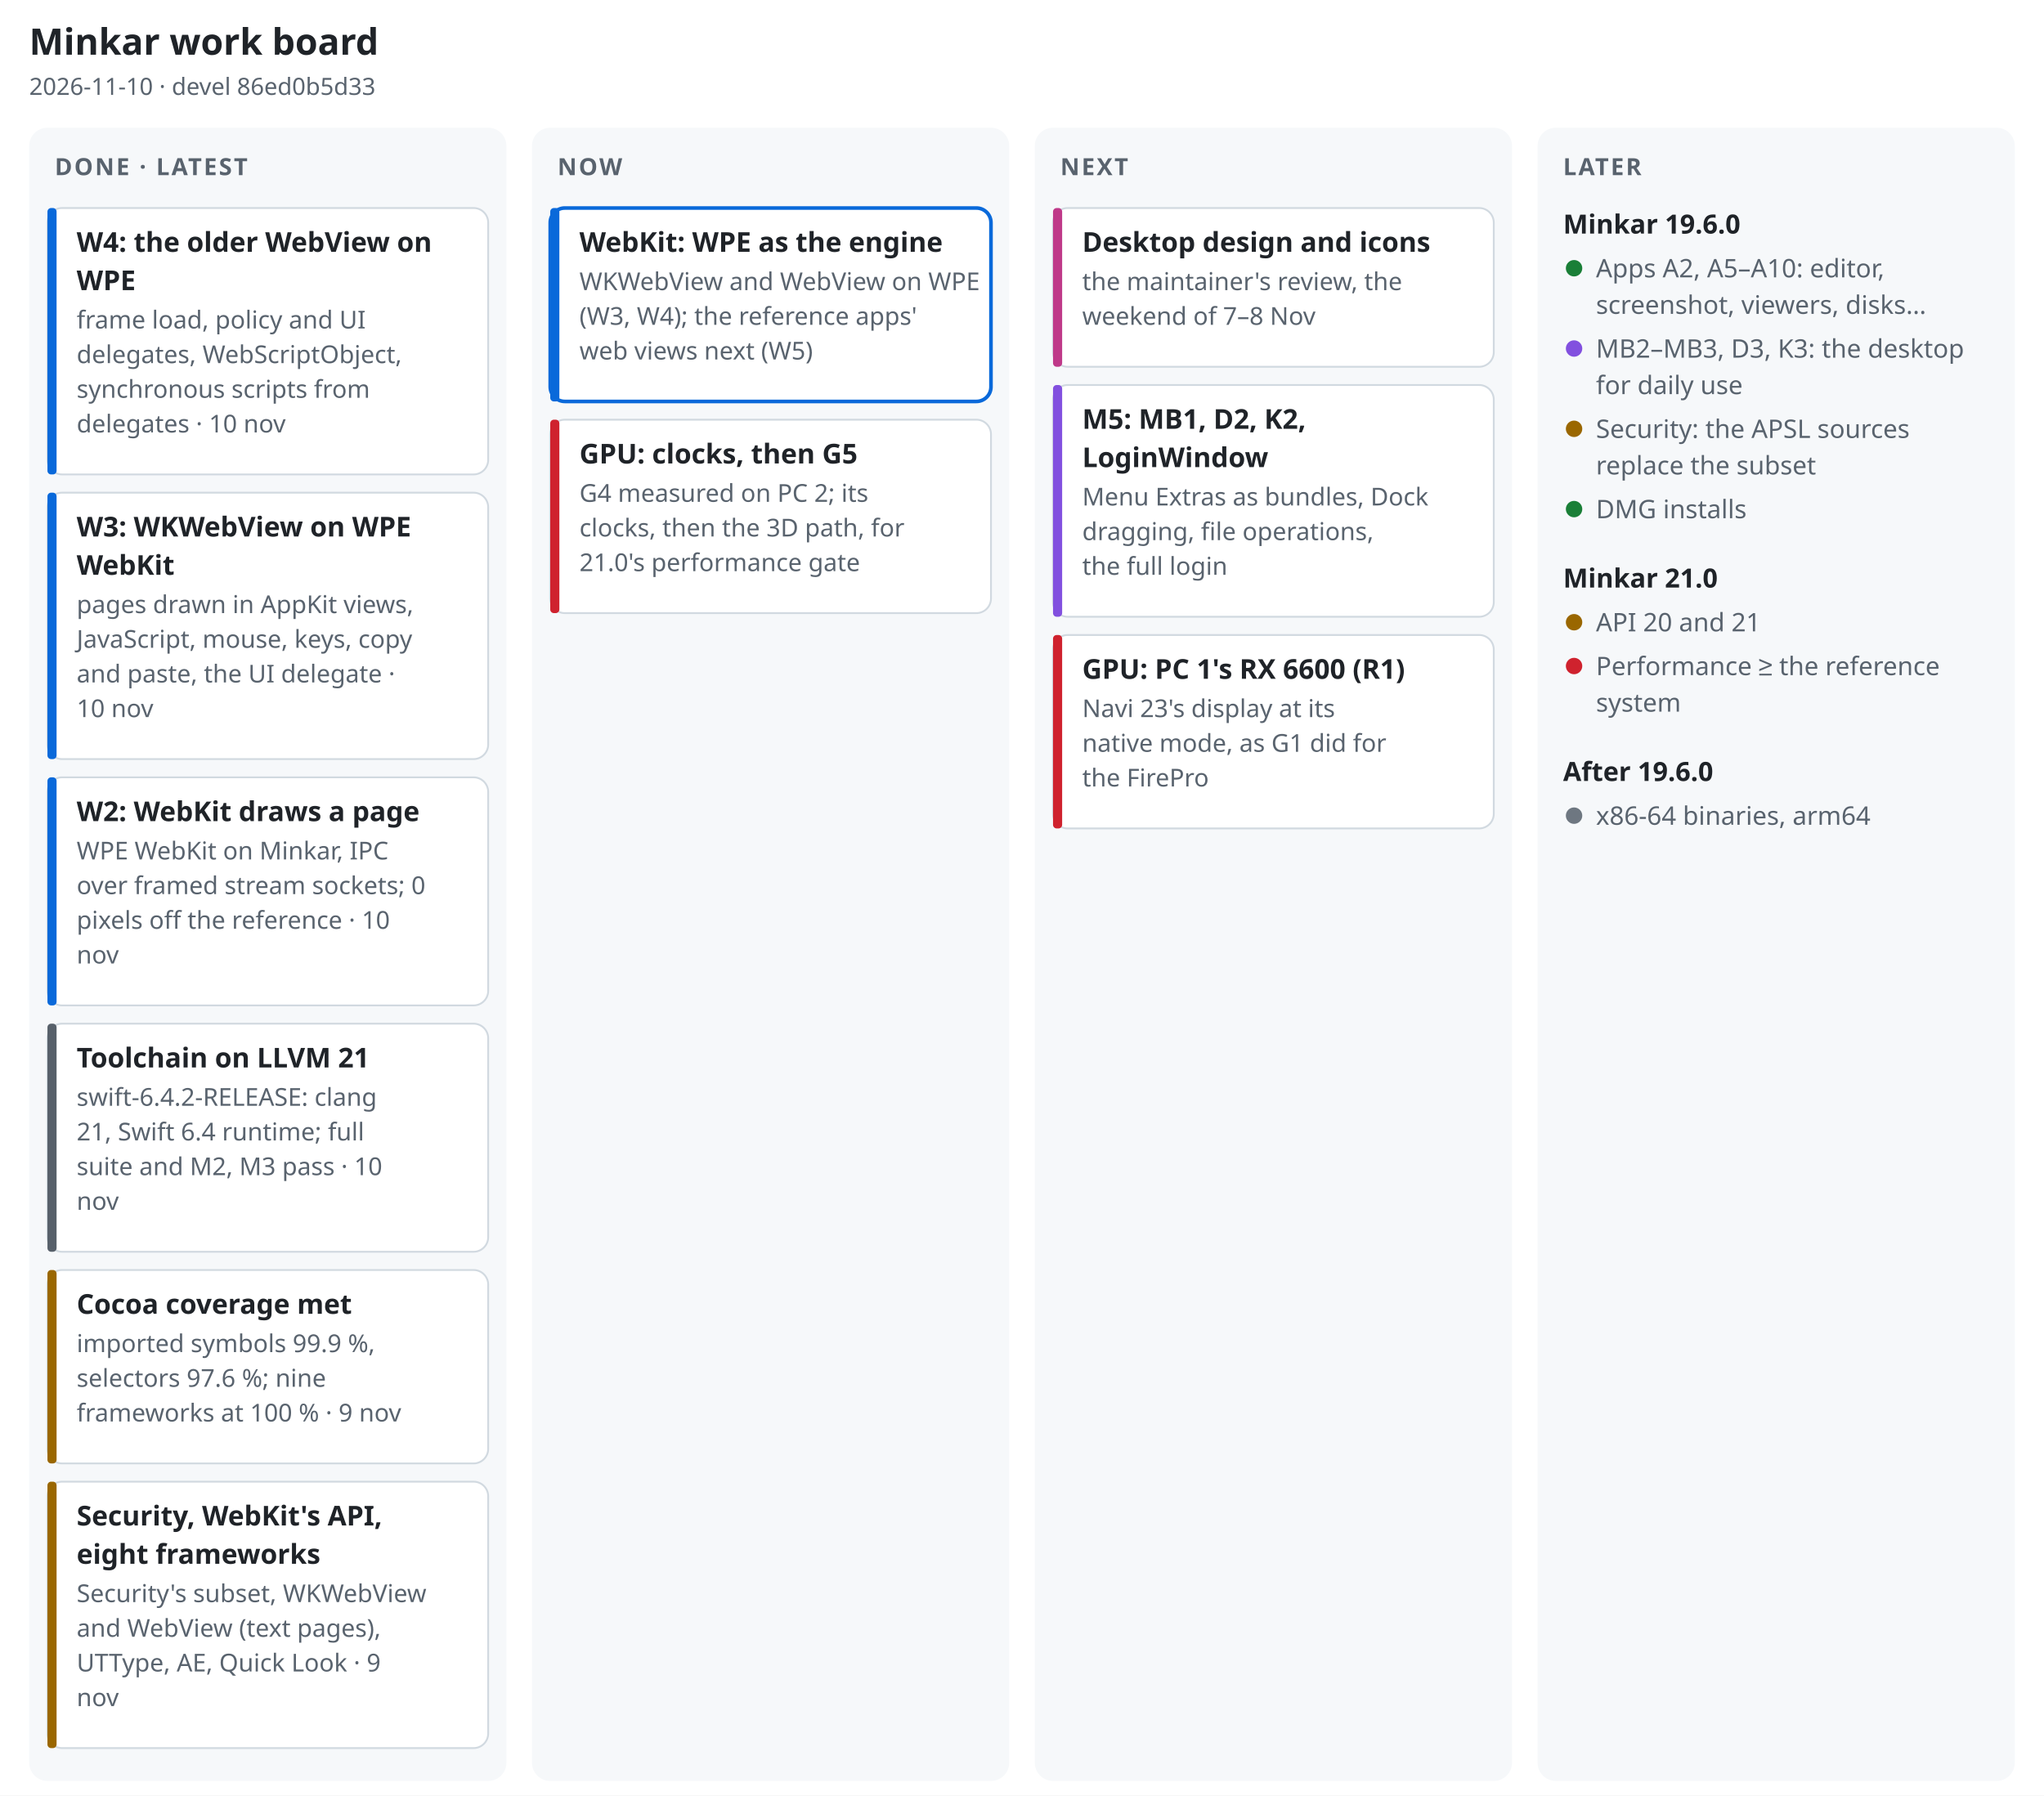
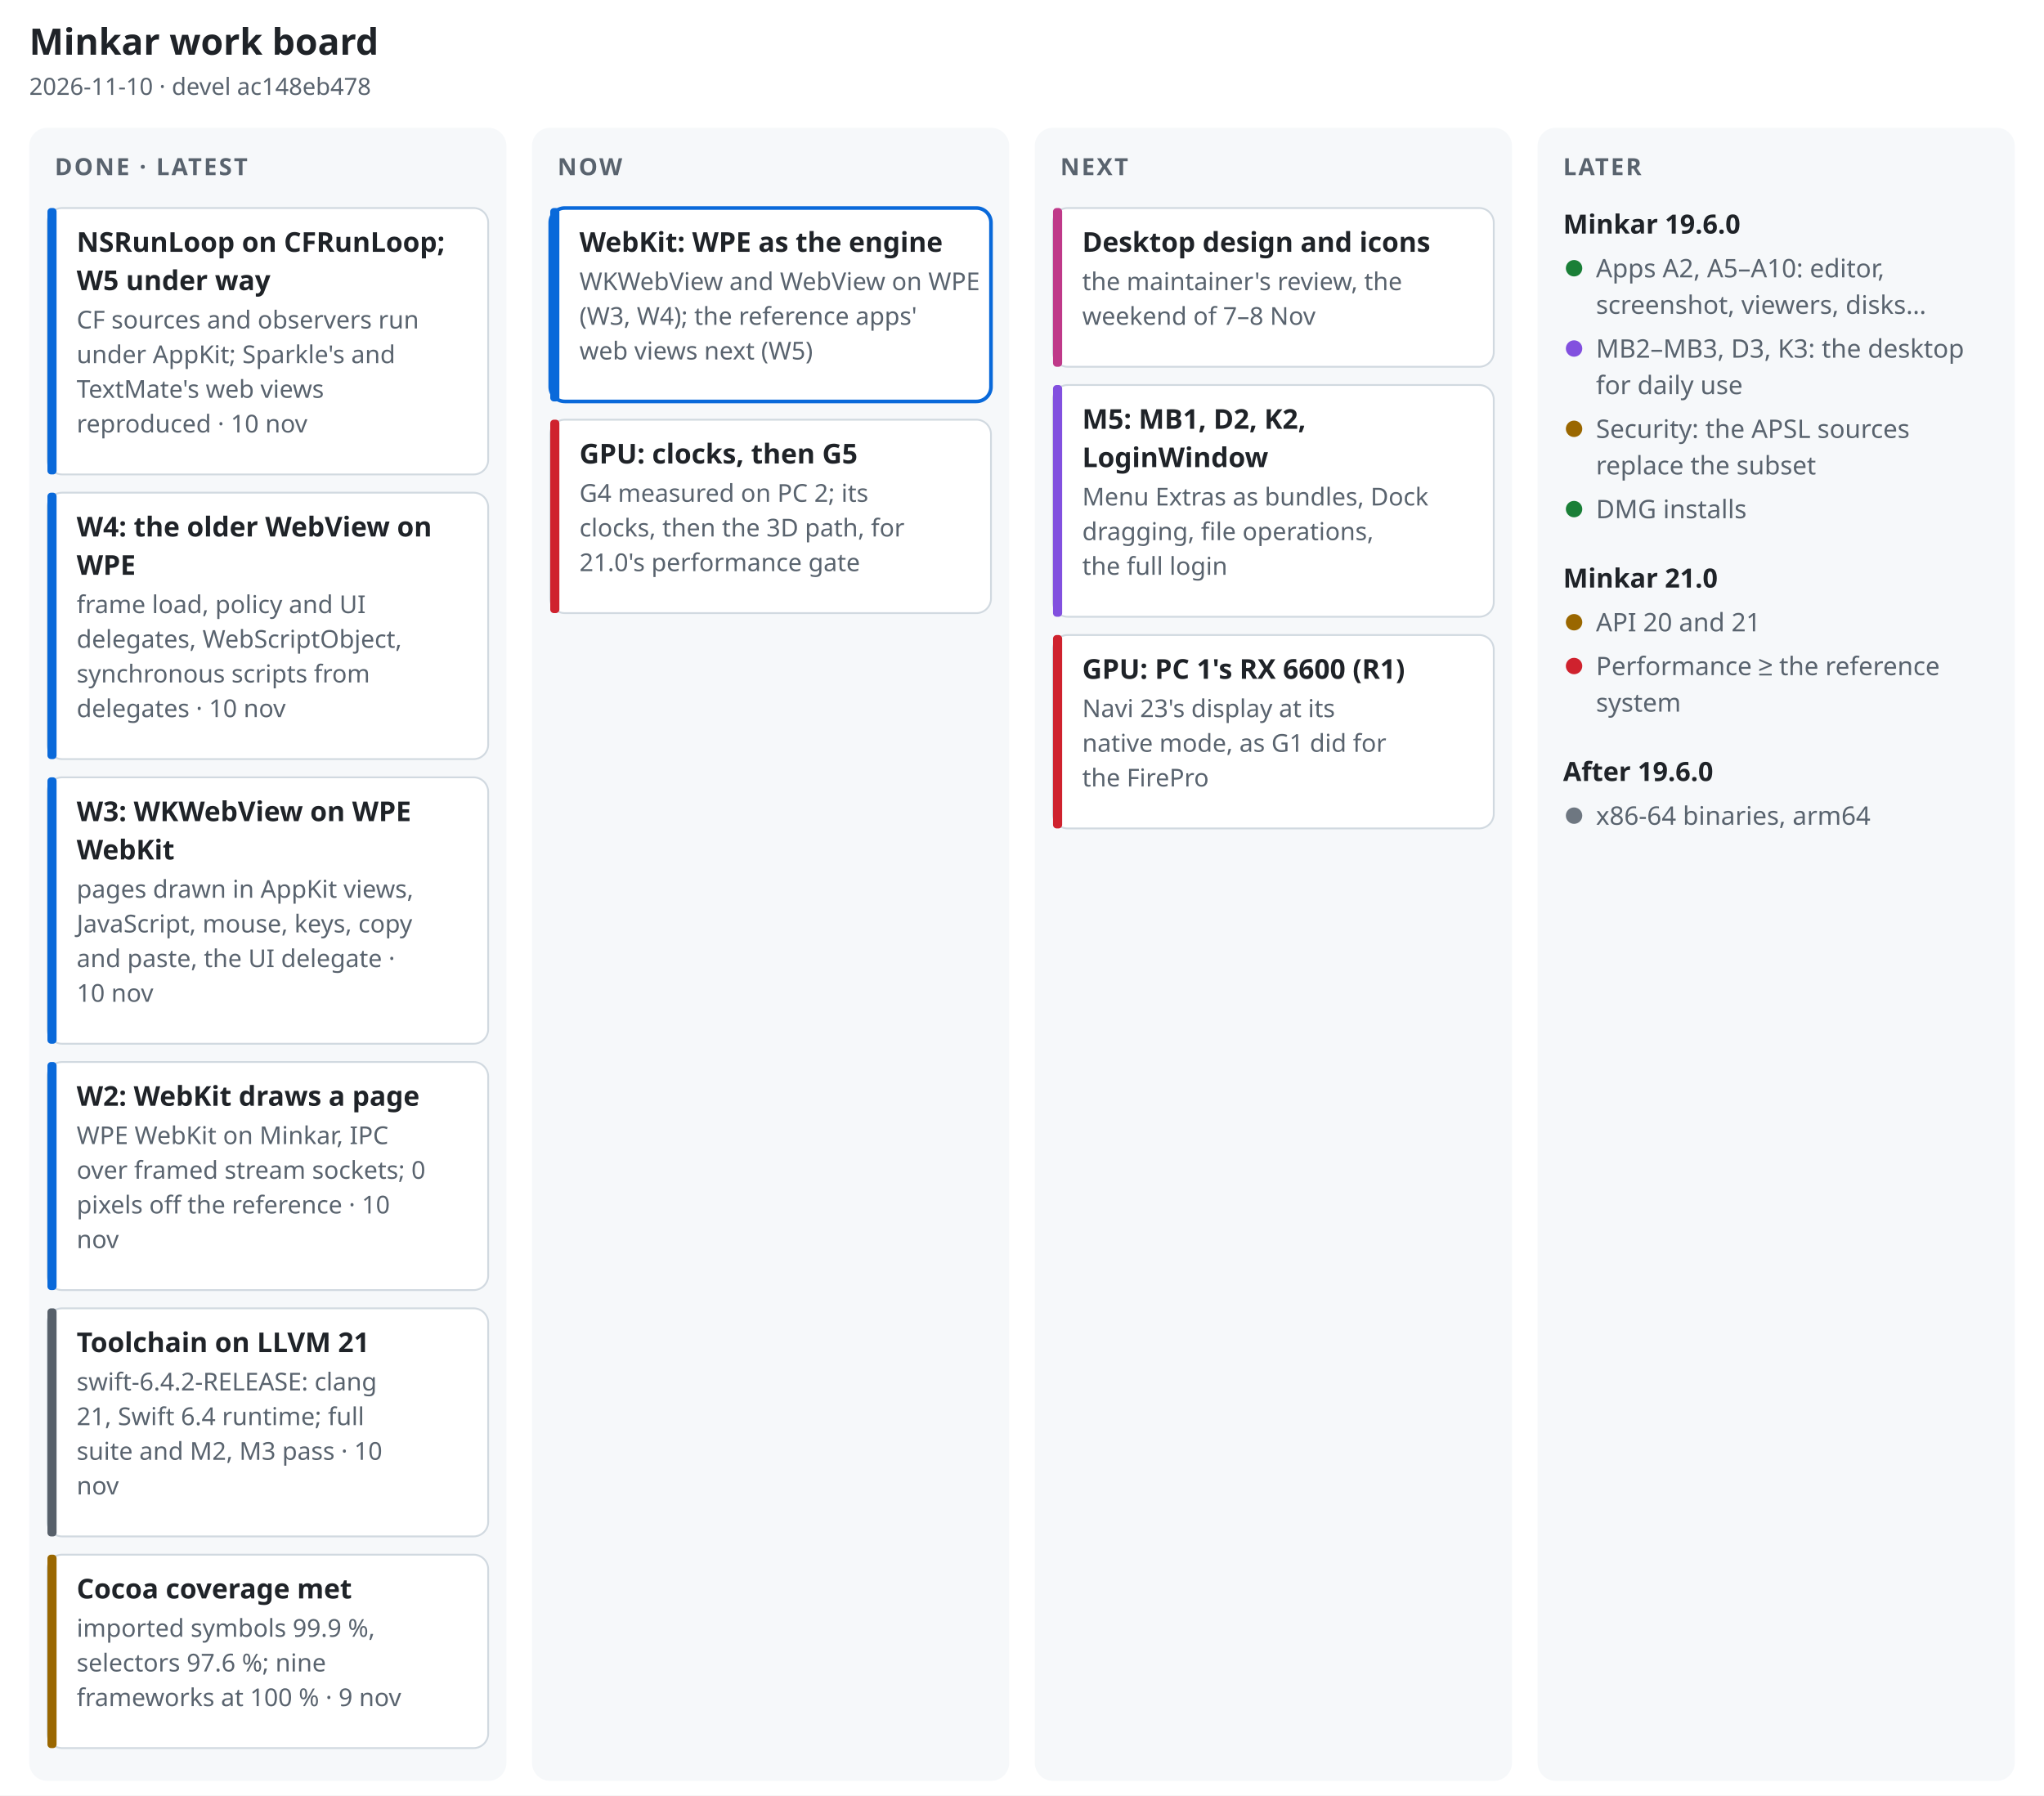
<svg xmlns="http://www.w3.org/2000/svg" width="1120" height="984" viewBox="0 0 1120 984" font-family="-apple-system, BlinkMacSystemFont, 'Segoe UI', 'Noto Sans', Helvetica, Arial, sans-serif" role="img" aria-label="Minkar work board, 2026-11-10">
  <rect width="1120" height="984" fill="#ffffff" />
  <text x="16" y="30" font-size="20" font-weight="700" fill="#1f2328" text-anchor="start">Minkar work board</text>
-   <text x="16" y="52" font-size="13" font-weight="400" fill="#59636e" text-anchor="start">2026-11-10 · devel 86ed0b5d33</text>
+   <text x="16" y="52" font-size="13" font-weight="400" fill="#59636e" text-anchor="start">2026-11-10 · devel ac148eb478</text>
  <rect x="16" y="70" width="261.5" height="906" rx="10" fill="#f6f8fa" />
  <text x="30" y="96" font-size="13" font-weight="700" fill="#59636e" text-anchor="start" letter-spacing=".08em">DONE · LATEST</text>
  <rect x="26" y="114" width="241.5" height="146" rx="8" fill="#ffffff" stroke="#d1d9e0" stroke-width="1" />
  <rect x="26" y="114" width="5" height="146" rx="2" fill="#0969da" />
-   <text x="42" y="138" font-size="15" font-weight="650" fill="#1f2328" text-anchor="start">W4: the older WebView on</text>
-   <text x="42" y="159" font-size="15" font-weight="650" fill="#1f2328" text-anchor="start">WPE</text>
-   <text x="42" y="180" font-size="13.5" font-weight="400" fill="#59636e" text-anchor="start">frame load, policy and UI</text>
-   <text x="42" y="199" font-size="13.5" font-weight="400" fill="#59636e" text-anchor="start">delegates, WebScriptObject,</text>
-   <text x="42" y="218" font-size="13.5" font-weight="400" fill="#59636e" text-anchor="start">synchronous scripts from</text>
-   <text x="42" y="237" font-size="13.5" font-weight="400" fill="#59636e" text-anchor="start">delegates · 10 nov</text>
+   <text x="42" y="138" font-size="15" font-weight="650" fill="#1f2328" text-anchor="start">NSRunLoop on CFRunLoop;</text>
+   <text x="42" y="159" font-size="15" font-weight="650" fill="#1f2328" text-anchor="start">W5 under way</text>
+   <text x="42" y="180" font-size="13.5" font-weight="400" fill="#59636e" text-anchor="start">CF sources and observers run</text>
+   <text x="42" y="199" font-size="13.5" font-weight="400" fill="#59636e" text-anchor="start">under AppKit; Sparkle's and</text>
+   <text x="42" y="218" font-size="13.5" font-weight="400" fill="#59636e" text-anchor="start">TextMate's web views</text>
+   <text x="42" y="237" font-size="13.5" font-weight="400" fill="#59636e" text-anchor="start">reproduced · 10 nov</text>
  <rect x="26" y="270" width="241.5" height="146" rx="8" fill="#ffffff" stroke="#d1d9e0" stroke-width="1" />
  <rect x="26" y="270" width="5" height="146" rx="2" fill="#0969da" />
-   <text x="42" y="294" font-size="15" font-weight="650" fill="#1f2328" text-anchor="start">W3: WKWebView on WPE</text>
-   <text x="42" y="315" font-size="15" font-weight="650" fill="#1f2328" text-anchor="start">WebKit</text>
-   <text x="42" y="336" font-size="13.5" font-weight="400" fill="#59636e" text-anchor="start">pages drawn in AppKit views,</text>
-   <text x="42" y="355" font-size="13.5" font-weight="400" fill="#59636e" text-anchor="start">JavaScript, mouse, keys, copy</text>
-   <text x="42" y="374" font-size="13.5" font-weight="400" fill="#59636e" text-anchor="start">and paste, the UI delegate ·</text>
-   <text x="42" y="393" font-size="13.5" font-weight="400" fill="#59636e" text-anchor="start">10 nov</text>
-   <rect x="26" y="426" width="241.5" height="125" rx="8" fill="#ffffff" stroke="#d1d9e0" stroke-width="1" />
-   <rect x="26" y="426" width="5" height="125" rx="2" fill="#0969da" />
-   <text x="42" y="450" font-size="15" font-weight="650" fill="#1f2328" text-anchor="start">W2: WebKit draws a page</text>
-   <text x="42" y="471" font-size="13.5" font-weight="400" fill="#59636e" text-anchor="start">WPE WebKit on Minkar, IPC</text>
-   <text x="42" y="490" font-size="13.5" font-weight="400" fill="#59636e" text-anchor="start">over framed stream sockets; 0</text>
-   <text x="42" y="509" font-size="13.5" font-weight="400" fill="#59636e" text-anchor="start">pixels off the reference · 10</text>
-   <text x="42" y="528" font-size="13.5" font-weight="400" fill="#59636e" text-anchor="start">nov</text>
-   <rect x="26" y="561" width="241.5" height="125" rx="8" fill="#ffffff" stroke="#d1d9e0" stroke-width="1" />
-   <rect x="26" y="561" width="5" height="125" rx="2" fill="#57606a" />
-   <text x="42" y="585" font-size="15" font-weight="650" fill="#1f2328" text-anchor="start">Toolchain on LLVM 21</text>
-   <text x="42" y="606" font-size="13.5" font-weight="400" fill="#59636e" text-anchor="start">swift-6.4.2-RELEASE: clang</text>
-   <text x="42" y="625" font-size="13.5" font-weight="400" fill="#59636e" text-anchor="start">21, Swift 6.4 runtime; full</text>
-   <text x="42" y="644" font-size="13.5" font-weight="400" fill="#59636e" text-anchor="start">suite and M2, M3 pass · 10</text>
-   <text x="42" y="663" font-size="13.5" font-weight="400" fill="#59636e" text-anchor="start">nov</text>
-   <rect x="26" y="696" width="241.5" height="106" rx="8" fill="#ffffff" stroke="#d1d9e0" stroke-width="1" />
-   <rect x="26" y="696" width="5" height="106" rx="2" fill="#9a6700" />
-   <text x="42" y="720" font-size="15" font-weight="650" fill="#1f2328" text-anchor="start">Cocoa coverage met</text>
-   <text x="42" y="741" font-size="13.5" font-weight="400" fill="#59636e" text-anchor="start">imported symbols 99.9 %,</text>
-   <text x="42" y="760" font-size="13.5" font-weight="400" fill="#59636e" text-anchor="start">selectors 97.6 %; nine</text>
-   <text x="42" y="779" font-size="13.5" font-weight="400" fill="#59636e" text-anchor="start">frameworks at 100 % · 9 nov</text>
-   <rect x="26" y="812" width="241.5" height="146" rx="8" fill="#ffffff" stroke="#d1d9e0" stroke-width="1" />
-   <rect x="26" y="812" width="5" height="146" rx="2" fill="#9a6700" />
-   <text x="42" y="836" font-size="15" font-weight="650" fill="#1f2328" text-anchor="start">Security, WebKit's API,</text>
-   <text x="42" y="857" font-size="15" font-weight="650" fill="#1f2328" text-anchor="start">eight frameworks</text>
-   <text x="42" y="878" font-size="13.5" font-weight="400" fill="#59636e" text-anchor="start">Security's subset, WKWebView</text>
-   <text x="42" y="897" font-size="13.5" font-weight="400" fill="#59636e" text-anchor="start">and WebView (text pages),</text>
-   <text x="42" y="916" font-size="13.5" font-weight="400" fill="#59636e" text-anchor="start">UTType, AE, Quick Look · 9</text>
-   <text x="42" y="935" font-size="13.5" font-weight="400" fill="#59636e" text-anchor="start">nov</text>
+   <text x="42" y="294" font-size="15" font-weight="650" fill="#1f2328" text-anchor="start">W4: the older WebView on</text>
+   <text x="42" y="315" font-size="15" font-weight="650" fill="#1f2328" text-anchor="start">WPE</text>
+   <text x="42" y="336" font-size="13.5" font-weight="400" fill="#59636e" text-anchor="start">frame load, policy and UI</text>
+   <text x="42" y="355" font-size="13.5" font-weight="400" fill="#59636e" text-anchor="start">delegates, WebScriptObject,</text>
+   <text x="42" y="374" font-size="13.5" font-weight="400" fill="#59636e" text-anchor="start">synchronous scripts from</text>
+   <text x="42" y="393" font-size="13.5" font-weight="400" fill="#59636e" text-anchor="start">delegates · 10 nov</text>
+   <rect x="26" y="426" width="241.5" height="146" rx="8" fill="#ffffff" stroke="#d1d9e0" stroke-width="1" />
+   <rect x="26" y="426" width="5" height="146" rx="2" fill="#0969da" />
+   <text x="42" y="450" font-size="15" font-weight="650" fill="#1f2328" text-anchor="start">W3: WKWebView on WPE</text>
+   <text x="42" y="471" font-size="15" font-weight="650" fill="#1f2328" text-anchor="start">WebKit</text>
+   <text x="42" y="492" font-size="13.5" font-weight="400" fill="#59636e" text-anchor="start">pages drawn in AppKit views,</text>
+   <text x="42" y="511" font-size="13.5" font-weight="400" fill="#59636e" text-anchor="start">JavaScript, mouse, keys, copy</text>
+   <text x="42" y="530" font-size="13.5" font-weight="400" fill="#59636e" text-anchor="start">and paste, the UI delegate ·</text>
+   <text x="42" y="549" font-size="13.5" font-weight="400" fill="#59636e" text-anchor="start">10 nov</text>
+   <rect x="26" y="582" width="241.5" height="125" rx="8" fill="#ffffff" stroke="#d1d9e0" stroke-width="1" />
+   <rect x="26" y="582" width="5" height="125" rx="2" fill="#0969da" />
+   <text x="42" y="606" font-size="15" font-weight="650" fill="#1f2328" text-anchor="start">W2: WebKit draws a page</text>
+   <text x="42" y="627" font-size="13.5" font-weight="400" fill="#59636e" text-anchor="start">WPE WebKit on Minkar, IPC</text>
+   <text x="42" y="646" font-size="13.5" font-weight="400" fill="#59636e" text-anchor="start">over framed stream sockets; 0</text>
+   <text x="42" y="665" font-size="13.5" font-weight="400" fill="#59636e" text-anchor="start">pixels off the reference · 10</text>
+   <text x="42" y="684" font-size="13.5" font-weight="400" fill="#59636e" text-anchor="start">nov</text>
+   <rect x="26" y="717" width="241.5" height="125" rx="8" fill="#ffffff" stroke="#d1d9e0" stroke-width="1" />
+   <rect x="26" y="717" width="5" height="125" rx="2" fill="#57606a" />
+   <text x="42" y="741" font-size="15" font-weight="650" fill="#1f2328" text-anchor="start">Toolchain on LLVM 21</text>
+   <text x="42" y="762" font-size="13.5" font-weight="400" fill="#59636e" text-anchor="start">swift-6.4.2-RELEASE: clang</text>
+   <text x="42" y="781" font-size="13.5" font-weight="400" fill="#59636e" text-anchor="start">21, Swift 6.4 runtime; full</text>
+   <text x="42" y="800" font-size="13.5" font-weight="400" fill="#59636e" text-anchor="start">suite and M2, M3 pass · 10</text>
+   <text x="42" y="819" font-size="13.5" font-weight="400" fill="#59636e" text-anchor="start">nov</text>
+   <rect x="26" y="852" width="241.5" height="106" rx="8" fill="#ffffff" stroke="#d1d9e0" stroke-width="1" />
+   <rect x="26" y="852" width="5" height="106" rx="2" fill="#9a6700" />
+   <text x="42" y="876" font-size="15" font-weight="650" fill="#1f2328" text-anchor="start">Cocoa coverage met</text>
+   <text x="42" y="897" font-size="13.5" font-weight="400" fill="#59636e" text-anchor="start">imported symbols 99.9 %,</text>
+   <text x="42" y="916" font-size="13.5" font-weight="400" fill="#59636e" text-anchor="start">selectors 97.6 %; nine</text>
+   <text x="42" y="935" font-size="13.5" font-weight="400" fill="#59636e" text-anchor="start">frameworks at 100 % · 9 nov</text>
  <rect x="291.5" y="70" width="261.5" height="906" rx="10" fill="#f6f8fa" />
  <text x="305.5" y="96" font-size="13" font-weight="700" fill="#59636e" text-anchor="start" letter-spacing=".08em">NOW</text>
  <rect x="301.5" y="114" width="241.5" height="106" rx="8" fill="#ffffff" stroke="#0969da" stroke-width="2" />
  <rect x="301.5" y="114" width="5" height="106" rx="2" fill="#0969da" />
  <text x="317.5" y="138" font-size="15" font-weight="650" fill="#1f2328" text-anchor="start">WebKit: WPE as the engine</text>
  <text x="317.5" y="159" font-size="13.5" font-weight="400" fill="#59636e" text-anchor="start">WKWebView and WebView on WPE</text>
  <text x="317.5" y="178" font-size="13.5" font-weight="400" fill="#59636e" text-anchor="start">(W3, W4); the reference apps'</text>
  <text x="317.5" y="197" font-size="13.5" font-weight="400" fill="#59636e" text-anchor="start">web views next (W5)</text>
  <rect x="301.5" y="230" width="241.5" height="106" rx="8" fill="#ffffff" stroke="#d1d9e0" stroke-width="1" />
  <rect x="301.5" y="230" width="5" height="106" rx="2" fill="#cf222e" />
  <text x="317.5" y="254" font-size="15" font-weight="650" fill="#1f2328" text-anchor="start">GPU: clocks, then G5</text>
  <text x="317.5" y="275" font-size="13.5" font-weight="400" fill="#59636e" text-anchor="start">G4 measured on PC 2; its</text>
  <text x="317.5" y="294" font-size="13.5" font-weight="400" fill="#59636e" text-anchor="start">clocks, then the 3D path, for</text>
  <text x="317.5" y="313" font-size="13.5" font-weight="400" fill="#59636e" text-anchor="start">21.0's performance gate</text>
  <rect x="567" y="70" width="261.5" height="906" rx="10" fill="#f6f8fa" />
  <text x="581" y="96" font-size="13" font-weight="700" fill="#59636e" text-anchor="start" letter-spacing=".08em">NEXT</text>
  <rect x="577" y="114" width="241.5" height="87" rx="8" fill="#ffffff" stroke="#d1d9e0" stroke-width="1" />
  <rect x="577" y="114" width="5" height="87" rx="2" fill="#bf3989" />
  <text x="593" y="138" font-size="15" font-weight="650" fill="#1f2328" text-anchor="start">Desktop design and icons</text>
  <text x="593" y="159" font-size="13.5" font-weight="400" fill="#59636e" text-anchor="start">the maintainer's review, the</text>
  <text x="593" y="178" font-size="13.5" font-weight="400" fill="#59636e" text-anchor="start">weekend of 7–8 Nov</text>
  <rect x="577" y="211" width="241.5" height="127" rx="8" fill="#ffffff" stroke="#d1d9e0" stroke-width="1" />
  <rect x="577" y="211" width="5" height="127" rx="2" fill="#8250df" />
  <text x="593" y="235" font-size="15" font-weight="650" fill="#1f2328" text-anchor="start">M5: MB1, D2, K2,</text>
  <text x="593" y="256" font-size="15" font-weight="650" fill="#1f2328" text-anchor="start">LoginWindow</text>
  <text x="593" y="277" font-size="13.5" font-weight="400" fill="#59636e" text-anchor="start">Menu Extras as bundles, Dock</text>
  <text x="593" y="296" font-size="13.5" font-weight="400" fill="#59636e" text-anchor="start">dragging, file operations,</text>
  <text x="593" y="315" font-size="13.5" font-weight="400" fill="#59636e" text-anchor="start">the full login</text>
  <rect x="577" y="348" width="241.5" height="106" rx="8" fill="#ffffff" stroke="#d1d9e0" stroke-width="1" />
  <rect x="577" y="348" width="5" height="106" rx="2" fill="#cf222e" />
  <text x="593" y="372" font-size="15" font-weight="650" fill="#1f2328" text-anchor="start">GPU: PC 1's RX 6600 (R1)</text>
  <text x="593" y="393" font-size="13.5" font-weight="400" fill="#59636e" text-anchor="start">Navi 23's display at its</text>
  <text x="593" y="412" font-size="13.5" font-weight="400" fill="#59636e" text-anchor="start">native mode, as G1 did for</text>
  <text x="593" y="431" font-size="13.5" font-weight="400" fill="#59636e" text-anchor="start">the FirePro</text>
  <rect x="842.5" y="70" width="261.5" height="906" rx="10" fill="#f6f8fa" />
  <text x="856.5" y="96" font-size="13" font-weight="700" fill="#59636e" text-anchor="start" letter-spacing=".08em">LATER</text>
  <text x="856.5" y="128" font-size="14.5" font-weight="700" fill="#1f2328" text-anchor="start">Minkar 19.6.0</text>
  <circle cx="862.5" cy="147" r="4.5" fill="#1a7f37" />
  <text x="874.5" y="152" font-size="14" font-weight="400" fill="#59636e" text-anchor="start">Apps A2, A5–A10: editor,</text>
  <text x="874.5" y="172" font-size="14" font-weight="400" fill="#59636e" text-anchor="start">screenshot, viewers, disks…</text>
  <circle cx="862.5" cy="191" r="4.5" fill="#8250df" />
  <text x="874.5" y="196" font-size="14" font-weight="400" fill="#59636e" text-anchor="start">MB2–MB3, D3, K3: the desktop</text>
  <text x="874.5" y="216" font-size="14" font-weight="400" fill="#59636e" text-anchor="start">for daily use</text>
  <circle cx="862.5" cy="235" r="4.5" fill="#9a6700" />
  <text x="874.5" y="240" font-size="14" font-weight="400" fill="#59636e" text-anchor="start">Security: the APSL sources</text>
  <text x="874.5" y="260" font-size="14" font-weight="400" fill="#59636e" text-anchor="start">replace the subset</text>
  <circle cx="862.5" cy="279" r="4.5" fill="#1a7f37" />
  <text x="874.5" y="284" font-size="14" font-weight="400" fill="#59636e" text-anchor="start">DMG installs</text>
  <text x="856.5" y="322" font-size="14.5" font-weight="700" fill="#1f2328" text-anchor="start">Minkar 21.0</text>
  <circle cx="862.5" cy="341" r="4.5" fill="#9a6700" />
  <text x="874.5" y="346" font-size="14" font-weight="400" fill="#59636e" text-anchor="start">API 20 and 21</text>
  <circle cx="862.5" cy="365" r="4.5" fill="#cf222e" />
  <text x="874.5" y="370" font-size="14" font-weight="400" fill="#59636e" text-anchor="start">Performance ≥ the reference</text>
  <text x="874.5" y="390" font-size="14" font-weight="400" fill="#59636e" text-anchor="start">system</text>
  <text x="856.5" y="428" font-size="14.5" font-weight="700" fill="#1f2328" text-anchor="start">After 19.6.0</text>
  <circle cx="862.5" cy="447" r="4.5" fill="#6e7781" />
  <text x="874.5" y="452" font-size="14" font-weight="400" fill="#59636e" text-anchor="start">x86-64 binaries, arm64</text>
</svg>
